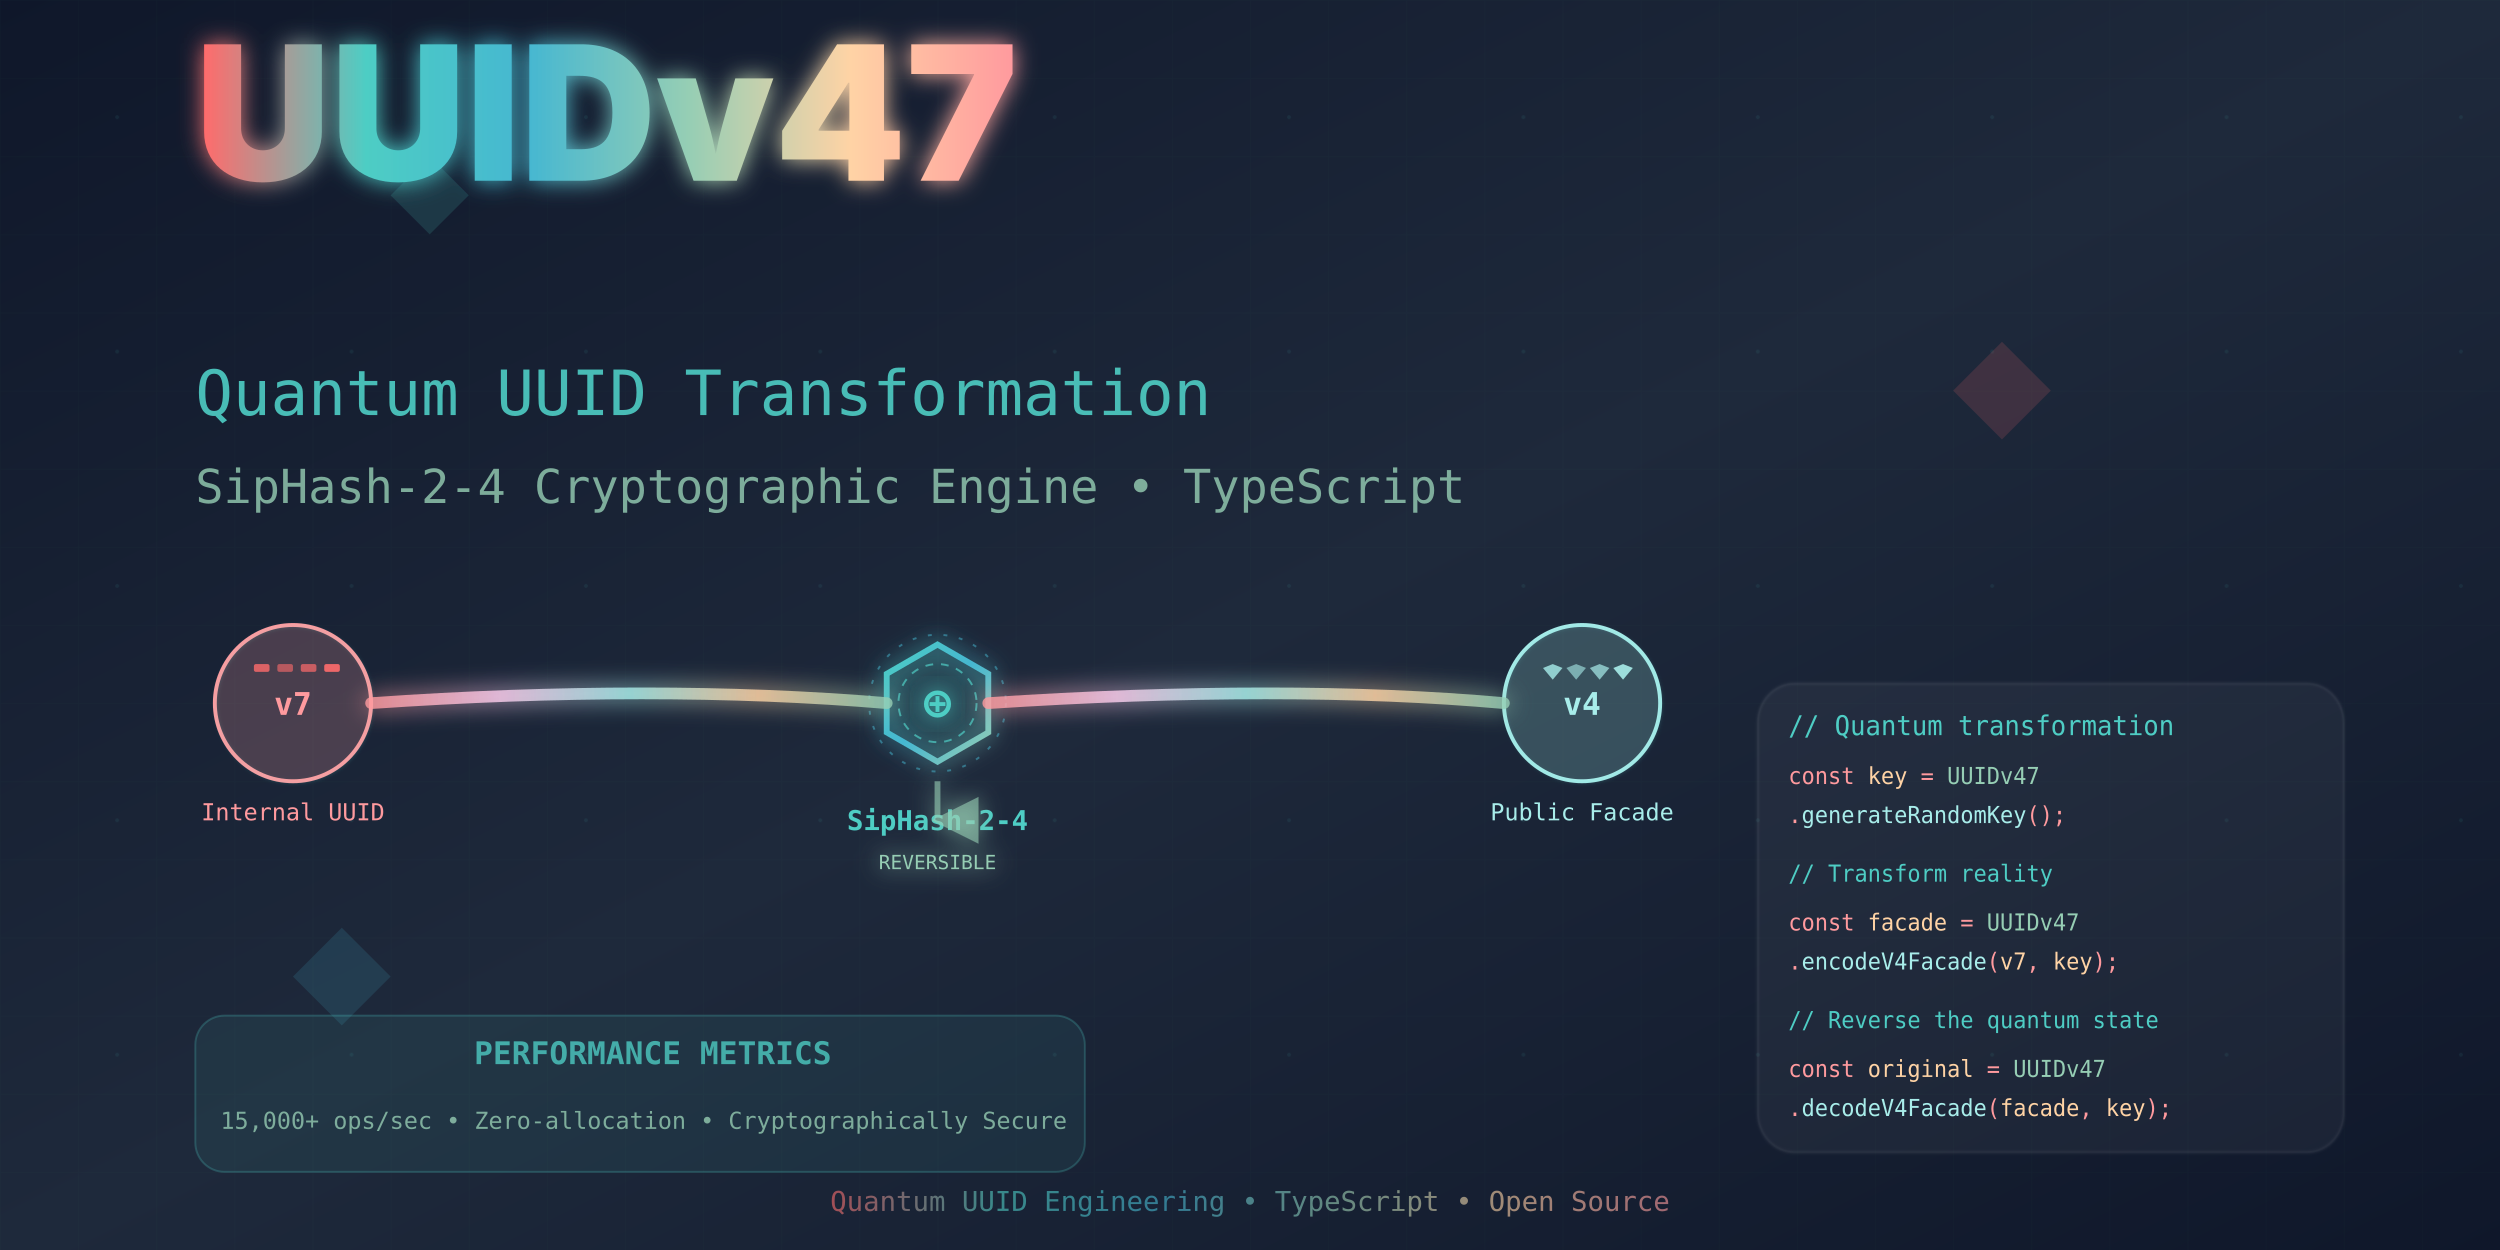
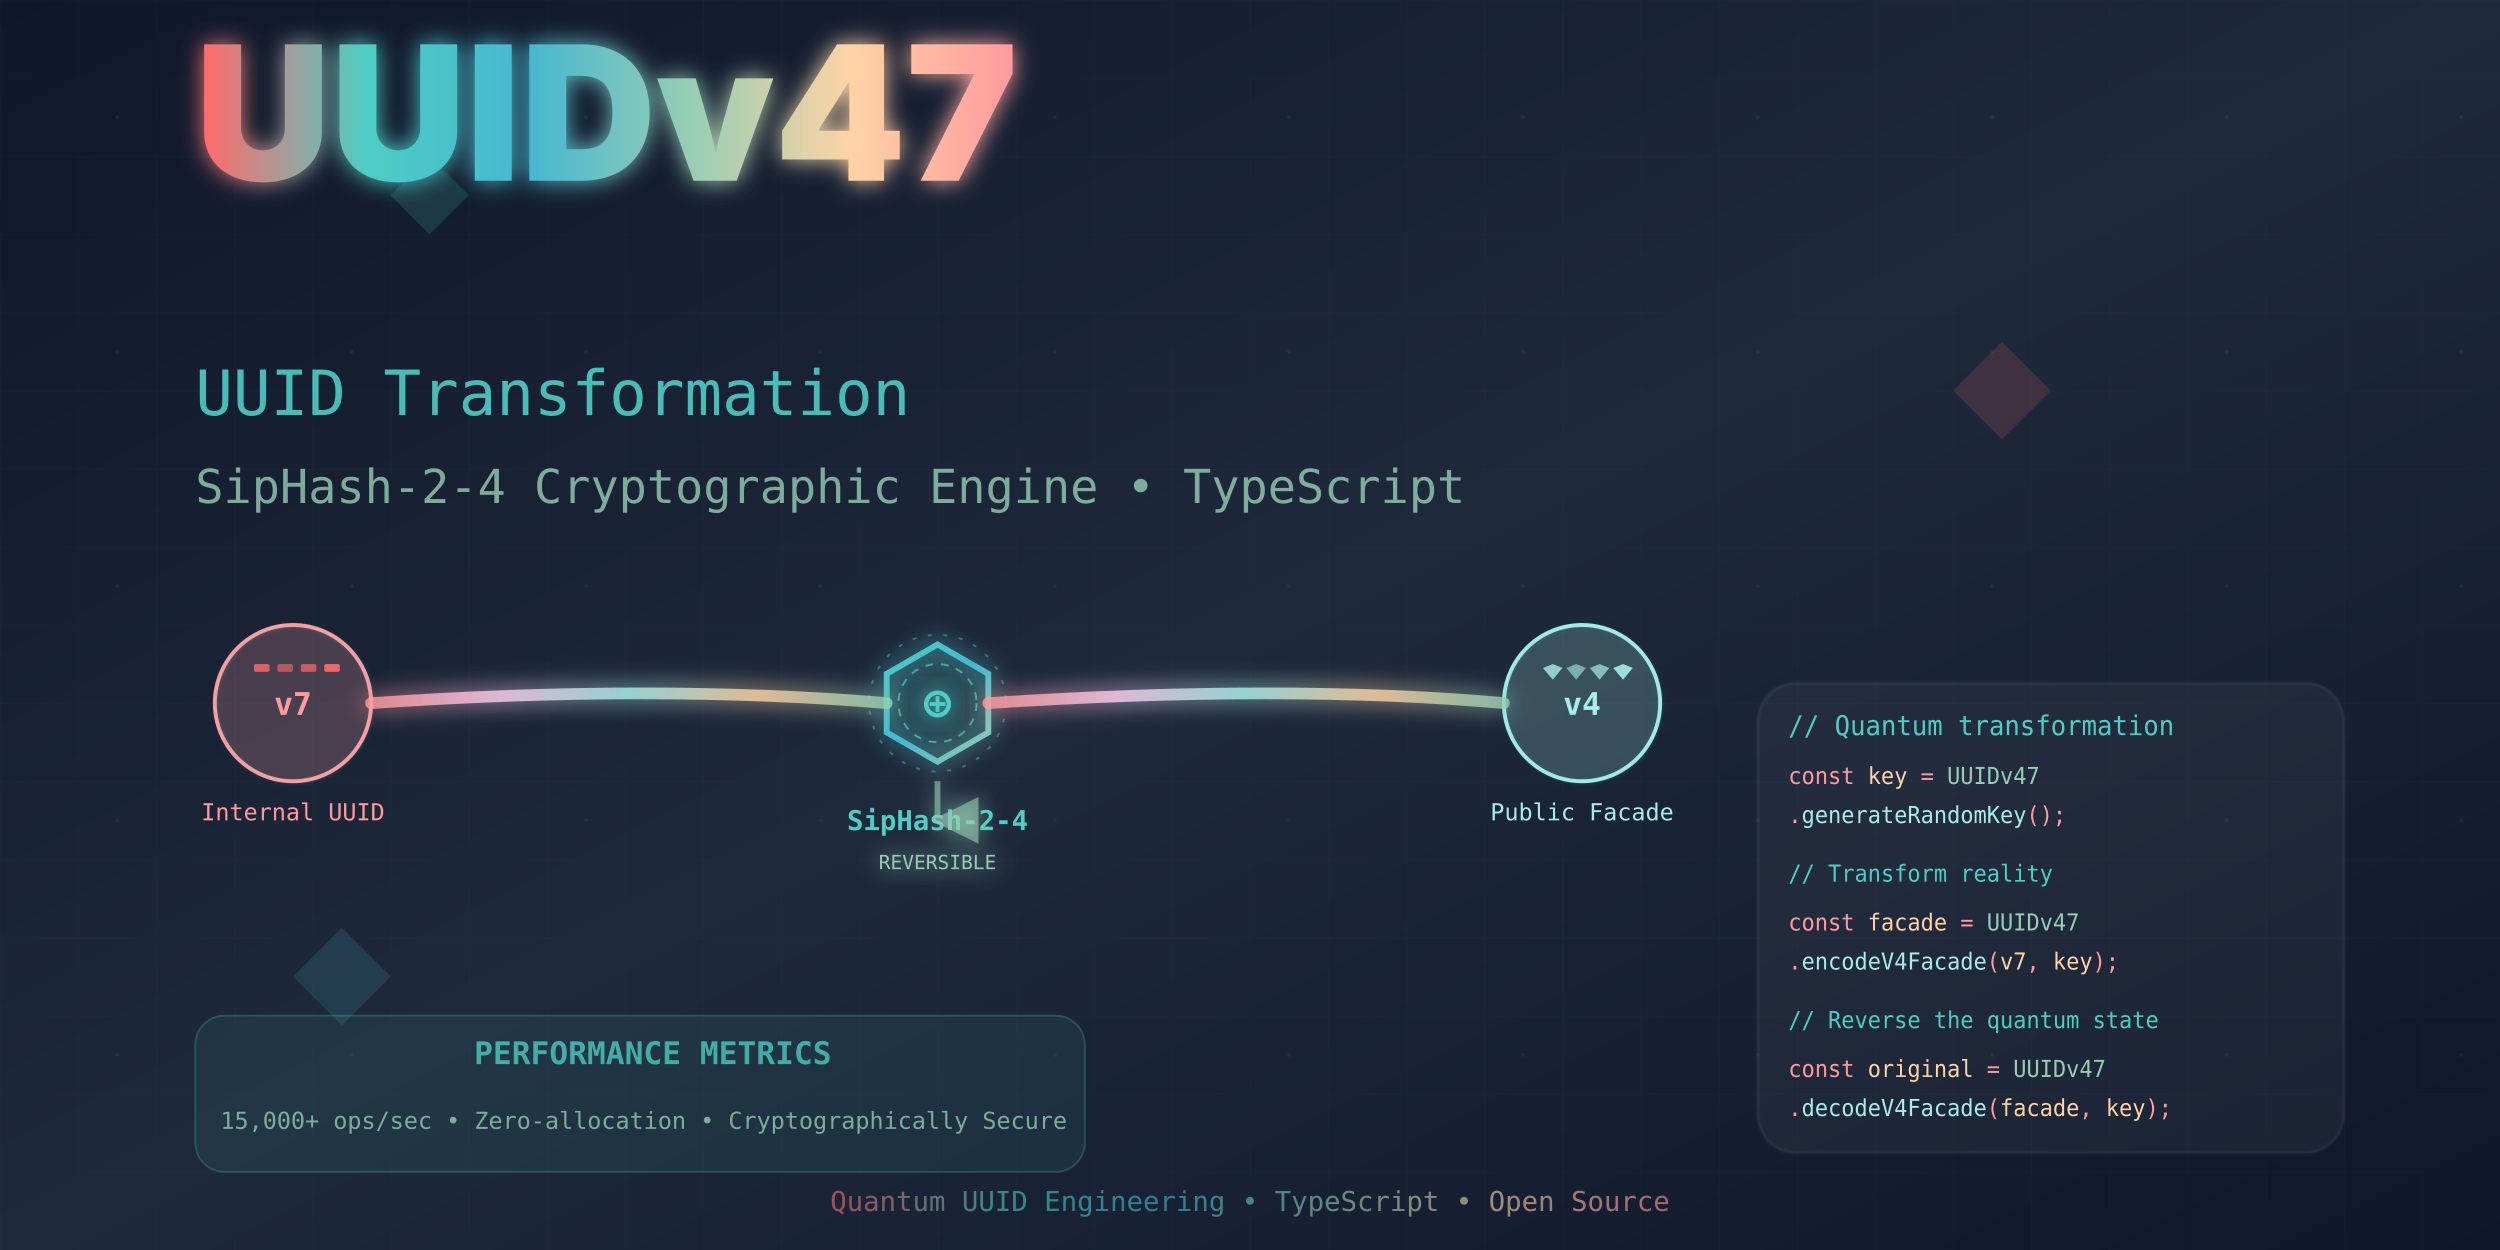
<svg xmlns="http://www.w3.org/2000/svg" width="1280" height="640" viewBox="0 0 1280 640" fill="none">
  <defs>
    <linearGradient id="clean-bg" x1="0%" y1="0%" x2="100%" y2="100%">
      <stop offset="0" stop-color="#0F172A" />
      <stop offset="0.5" stop-color="#1E293B" />
      <stop offset="1" stop-color="#0F172A" />
    </linearGradient>
    <pattern id="subtle-grid" x="0" y="0" width="40" height="40" patternUnits="userSpaceOnUse">
      <path d="M 40 0 L 0 0 0 40" fill="none" stroke="rgba(78,205,196,0.03)" stroke-width="0.5" />
    </pattern>
    <pattern id="accent-dots" x="0" y="0" width="120" height="120" patternUnits="userSpaceOnUse">
      <circle cx="60" cy="60" r="1" fill="rgba(78,205,196,0.08)" />
    </pattern>
    <linearGradient id="neural-flow" x1="0%" y1="0%" x2="100%" y2="0%">
      <stop offset="0" stop-color="#FF9A9E" />
      <stop offset="0.25" stop-color="#FECFEF" />
      <stop offset="0.5" stop-color="#A8EDEA" />
      <stop offset="0.75" stop-color="#FFD3A5" />
      <stop offset="1" stop-color="#96CEB4" />
    </linearGradient>
    <linearGradient id="data-stream" x1="0%" y1="0%" x2="100%" y2="100%">
      <stop offset="0" stop-color="#4ECDC4" />
      <stop offset="0.5" stop-color="#45B7D1" />
      <stop offset="1" stop-color="#96CEB4" />
    </linearGradient>
    <linearGradient id="holo-text" x1="0%" y1="0%" x2="100%" y2="0%">
      <stop offset="0" stop-color="#FF6B6B" />
      <stop offset="0.2" stop-color="#4ECDC4" />
      <stop offset="0.4" stop-color="#45B7D1" />
      <stop offset="0.6" stop-color="#96CEB4" />
      <stop offset="0.8" stop-color="#FFD3A5" />
      <stop offset="1" stop-color="#FF9A9E" />
    </linearGradient>
    <filter id="cyber-glow" x="-50%" y="-50%" width="200%" height="200%">
      <feGaussianBlur stdDeviation="6" result="coloredBlur" />
      <feMerge>
        <feMergeNode in="coloredBlur" />
        <feMergeNode in="SourceGraphic" />
      </feMerge>
    </filter>
    <filter id="shimmer" x="-20%" y="-20%" width="140%" height="140%">
      <feGaussianBlur stdDeviation="1" result="blur" />
      <feOffset dx="0.5" dy="0.5" result="offset" />
      <feFlood flood-color="#4ECDC4" flood-opacity="0.15" />
      <feComposite in2="offset" operator="in" />
      <feComposite in2="SourceGraphic" operator="over" />
    </filter>
    <filter id="glass" x="-10%" y="-10%" width="120%" height="120%">
      <feGaussianBlur in="SourceGraphic" stdDeviation="0.8" />
      <feColorMatrix type="matrix" values="1 0 0 0 0  0 1 0 0 0  0 0 1 0 0  0 0 0 0.95 0" />
    </filter>
    <marker id="arrow-down" markerWidth="8" markerHeight="8" refX="4" refY="7" orient="auto" markerUnits="strokeWidth">
      <polygon points="0,0 8,0 4,8" fill="#96CEB4" />
    </marker>
  </defs>
  <rect width="1280" height="640" fill="url(#clean-bg)" />
  <rect width="1280" height="640" fill="url(#subtle-grid)" />
  <rect width="1280" height="640" fill="url(#accent-dots)" />
  <g opacity="0.15">
    <polygon points="200,100 220,80 240,100 220,120" fill="#4ECDC4">
      <animateTransform attributeName="transform" type="rotate" values="0 220 100;360 220 100" dur="20s" repeatCount="indefinite" />
    </polygon>
    <polygon points="1000,200 1025,175 1050,200 1025,225" fill="#FF6B6B">
      <animateTransform attributeName="transform" type="rotate" values="360 1025 200;0 1025 200" dur="25s" repeatCount="indefinite" />
    </polygon>
    <polygon points="150,500 175,475 200,500 175,525" fill="#45B7D1">
      <animateTransform attributeName="transform" type="rotate" values="0 175 500;360 175 500" dur="30s" repeatCount="indefinite" />
    </polygon>
  </g>
  <g transform="matrix(1, 0, 0, 1, 100, 92.53012)">
    <text font-family="'SF Pro Display', -apple-system, BlinkMacSystemFont, sans-serif" font-size="96" font-weight="900" fill="url(#holo-text)" filter="url(#cyber-glow)" style="white-space: pre;">UUIDv47</text>
    <text y="120" font-family="'SF Mono', Monaco, monospace" font-size="32" font-weight="500" fill="#4ECDC4" opacity="0.9" style="white-space: pre;">
-       <tspan>Quantum UUID Transformation</tspan>
+       <tspan>UUID Transformation</tspan>
      <animate attributeName="opacity" values="0.7;1;0.7" dur="3s" repeatCount="indefinite" />
    </text>
    <text y="165" font-family="'SF Mono', Monaco, monospace" font-size="24" font-weight="400" fill="#96CEB4" opacity="0.8" style="white-space: pre;">SipHash-2-4 Cryptographic Engine • TypeScript</text>
  </g>
  <g>
    <g transform="translate(150, 360)">
      <circle cx="0" cy="0" r="40" fill="rgba(255,154,158,0.2)" stroke="#FF9A9E" stroke-width="2" filter="url(#shimmer)" />
      <text x="0" y="6" font-family="'SF Mono', Monaco, monospace" font-size="16" font-weight="700" fill="#FF9A9E" text-anchor="middle" style="white-space: pre;">v7</text>
      <g transform="translate(-20, -20)">
        <rect width="8" height="4" rx="1" fill="#FF6B6B" opacity="0.8">
          <animate attributeName="opacity" values="0.5;1;0.5" dur="2s" repeatCount="indefinite" />
        </rect>
        <rect x="12" width="8" height="4" rx="1" fill="#FF6B6B" opacity="0.6">
          <animate attributeName="opacity" values="0.5;1;0.5" dur="2s" begin="0.3s" repeatCount="indefinite" />
        </rect>
        <rect x="24" width="8" height="4" rx="1" fill="#FF6B6B" opacity="0.7">
          <animate attributeName="opacity" values="0.5;1;0.5" dur="2s" begin="0.6s" repeatCount="indefinite" />
        </rect>
        <rect x="36" width="8" height="4" rx="1" fill="#FF6B6B" opacity="0.9">
          <animate attributeName="opacity" values="0.5;1;0.5" dur="2s" begin="0.9s" repeatCount="indefinite" />
        </rect>
      </g>
      <text x="0" y="60" font-family="'SF Mono', Monaco, monospace" font-size="12" fill="#FF9A9E" text-anchor="middle" style="white-space: pre;">Internal UUID</text>
    </g>
    <g transform="translate(480, 360)">
      <polygon points="0,-30 26,-15 26,15 0,30 -26,15 -26,-15" fill="rgba(78,205,196,0.1)" stroke="url(#data-stream)" stroke-width="3" filter="url(#cyber-glow)">
        <animateTransform attributeName="transform" type="rotate" values="0;360" dur="10s" repeatCount="indefinite" />
      </polygon>
      <circle r="20" fill="none" stroke="#4ECDC4" stroke-width="1" stroke-dasharray="4,4" opacity="0.7">
        <animateTransform attributeName="transform" type="rotate" values="0;360" dur="8s" repeatCount="indefinite" />
      </circle>
      <circle r="35" fill="none" stroke="#45B7D1" stroke-width="1" stroke-dasharray="2,6" opacity="0.5">
        <animateTransform attributeName="transform" type="rotate" values="360;0" dur="12s" repeatCount="indefinite" />
      </circle>
      <text x="0" y="8" font-family="'SF Mono', Monaco, monospace" font-size="24" font-weight="bold" fill="#4ECDC4" text-anchor="middle" filter="url(#cyber-glow)" style="white-space: pre;">⊕</text>
      <text x="0" y="65" font-family="'SF Mono', Monaco, monospace" font-size="14" font-weight="600" fill="#4ECDC4" text-anchor="middle" style="white-space: pre;">SipHash-2-4</text>
    </g>
    <g transform="translate(810, 360)">
      <circle cx="0" cy="0" r="40" fill="rgba(168,237,234,0.2)" stroke="#A8EDEA" stroke-width="2" filter="url(#shimmer)" />
      <text x="0" y="6" font-family="'SF Mono', Monaco, monospace" font-size="16" font-weight="700" fill="#A8EDEA" text-anchor="middle" style="white-space: pre;">v4</text>
      <g transform="translate(-20, -20)">
        <polygon points="5,0 10,2 5,8 0,2" fill="#A8EDEA" opacity="0.8">
          <animateTransform attributeName="transform" type="rotate" values="0 5 4;360 5 4" dur="3s" repeatCount="indefinite" />
        </polygon>
        <polygon points="17,0 22,2 17,8 12,2" fill="#A8EDEA" opacity="0.6">
          <animateTransform attributeName="transform" type="rotate" values="360 17 4;0 17 4" dur="3s" repeatCount="indefinite" />
        </polygon>
        <polygon points="29,0 34,2 29,8 24,2" fill="#A8EDEA" opacity="0.7">
          <animateTransform attributeName="transform" type="rotate" values="0 29 4;360 29 4" dur="3s" begin="1s" repeatCount="indefinite" />
        </polygon>
        <polygon points="41,0 46,2 41,8 36,2" fill="#A8EDEA" opacity="0.9">
          <animateTransform attributeName="transform" type="rotate" values="360 41 4;0 41 4" dur="3s" begin="1s" repeatCount="indefinite" />
        </polygon>
      </g>
      <text x="0" y="60" font-family="'SF Mono', Monaco, monospace" font-size="12" fill="#A8EDEA" text-anchor="middle" style="white-space: pre;">Public Facade</text>
    </g>
    <g filter="url(#cyber-glow)">
      <path d="M 190 360 Q 335 350 454 360" stroke="url(#neural-flow)" stroke-width="6" fill="none" stroke-linecap="round" opacity="0.8">
        <animate attributeName="stroke-dasharray" values="0,300;60,240;0,300" dur="4s" repeatCount="indefinite" />
      </path>
      <path d="M 506 360 Q 658 350 770 360" stroke="url(#neural-flow)" stroke-width="6" fill="none" stroke-linecap="round" opacity="0.8">
        <animate attributeName="stroke-dasharray" values="0,300;60,240;0,300" dur="4s" begin="2s" repeatCount="indefinite" />
      </path>
      <path d="M 480 400 L 480 420" stroke="#96CEB4" stroke-width="3" marker-end="url(#arrow-down)" opacity="0.6">
        <animate attributeName="opacity" values="0.3;0.9;0.3" dur="2s" repeatCount="indefinite" />
      </path>
      <text x="480" y="445" font-family="'SF Mono', Monaco, monospace" font-size="10" fill="#96CEB4" text-anchor="middle" style="white-space: pre;">REVERSIBLE</text>
    </g>
  </g>
  <g transform="matrix(0.9375, 0, 0, 1, 900, 350)" style="">
    <rect width="320" height="240" rx="20" fill="rgba(255,255,255,0.05)" stroke="rgba(255,255,255,0.1)" stroke-width="1" filter="url(#glass)" />
    <g transform="matrix(1, 0, 0, 1, 16.6709, 1.404565)">
      <text y="25" font-family="'SF Mono', Monaco, monospace" font-size="14" fill="#4ECDC4" style="white-space: pre;">// Quantum transformation</text>
      <text y="50" font-family="'SF Mono', Monaco, monospace" font-size="12" fill="#FF9A9E" style="white-space: pre;">const <tspan fill="#FFD3A5">key</tspan> = <tspan fill="#96CEB4">UUIDv47</tspan>
      </text>
      <text y="70" font-family="'SF Mono', Monaco, monospace" font-size="12" fill="#FF9A9E" style="white-space: pre;">  .<tspan fill="#A8EDEA">generateRandomKey</tspan>();</text>
      <text y="100" font-family="'SF Mono', Monaco, monospace" font-size="12" fill="#4ECDC4" style="white-space: pre;">// Transform reality</text>
      <text y="125" font-family="'SF Mono', Monaco, monospace" font-size="12" fill="#FF9A9E" style="white-space: pre;">const <tspan fill="#FFD3A5">facade</tspan> = <tspan fill="#96CEB4">UUIDv47</tspan>
      </text>
      <text y="145" font-family="'SF Mono', Monaco, monospace" font-size="12" fill="#FF9A9E" style="white-space: pre;">  .<tspan fill="#A8EDEA">encodeV4Facade</tspan>(<tspan fill="#FFD3A5">v7</tspan>, <tspan fill="#FFD3A5">key</tspan>);</text>
      <text y="175" font-family="'SF Mono', Monaco, monospace" font-size="12" fill="#4ECDC4" style="white-space: pre;">// Reverse the quantum state</text>
      <text y="200" font-family="'SF Mono', Monaco, monospace" font-size="12" fill="#FF9A9E" style="white-space: pre;">const <tspan fill="#FFD3A5">original</tspan> = <tspan fill="#96CEB4">UUIDv47</tspan>
      </text>
      <text y="220" font-family="'SF Mono', Monaco, monospace" font-size="12" fill="#FF9A9E" style="white-space: pre;">  .<tspan fill="#A8EDEA">decodeV4Facade</tspan>(<tspan fill="#FFD3A5">facade</tspan>, <tspan fill="#FFD3A5">key</tspan>);</text>
    </g>
  </g>
  <g transform="translate(80, 520)" opacity="0.8">
    <rect width="455.434" height="80" rx="15" fill="rgba(78,205,196,0.1)" stroke="rgba(78,205,196,0.3)" stroke-width="1" style="" x="20" />
    <text x="162.736" y="24.819" font-family="'SF Mono', Monaco, monospace" font-size="16" font-weight="600" fill="#4ECDC4" style="white-space: pre; font-size: 16px;">PERFORMANCE METRICS</text>
    <text x="32.838" y="57.968" font-family="'SF Mono', Monaco, monospace" font-size="12" fill="#96CEB4" style="white-space: pre; font-size: 12px;">15,000+ ops/sec • Zero-allocation • Cryptographically Secure</text>
  </g>
  <text x="640" y="620" font-family="'SF Mono', Monaco, monospace" font-size="14" fill="url(#holo-text)" text-anchor="middle" opacity="0.6" style="white-space: pre;">Quantum UUID Engineering • TypeScript • Open Source</text>
</svg>
